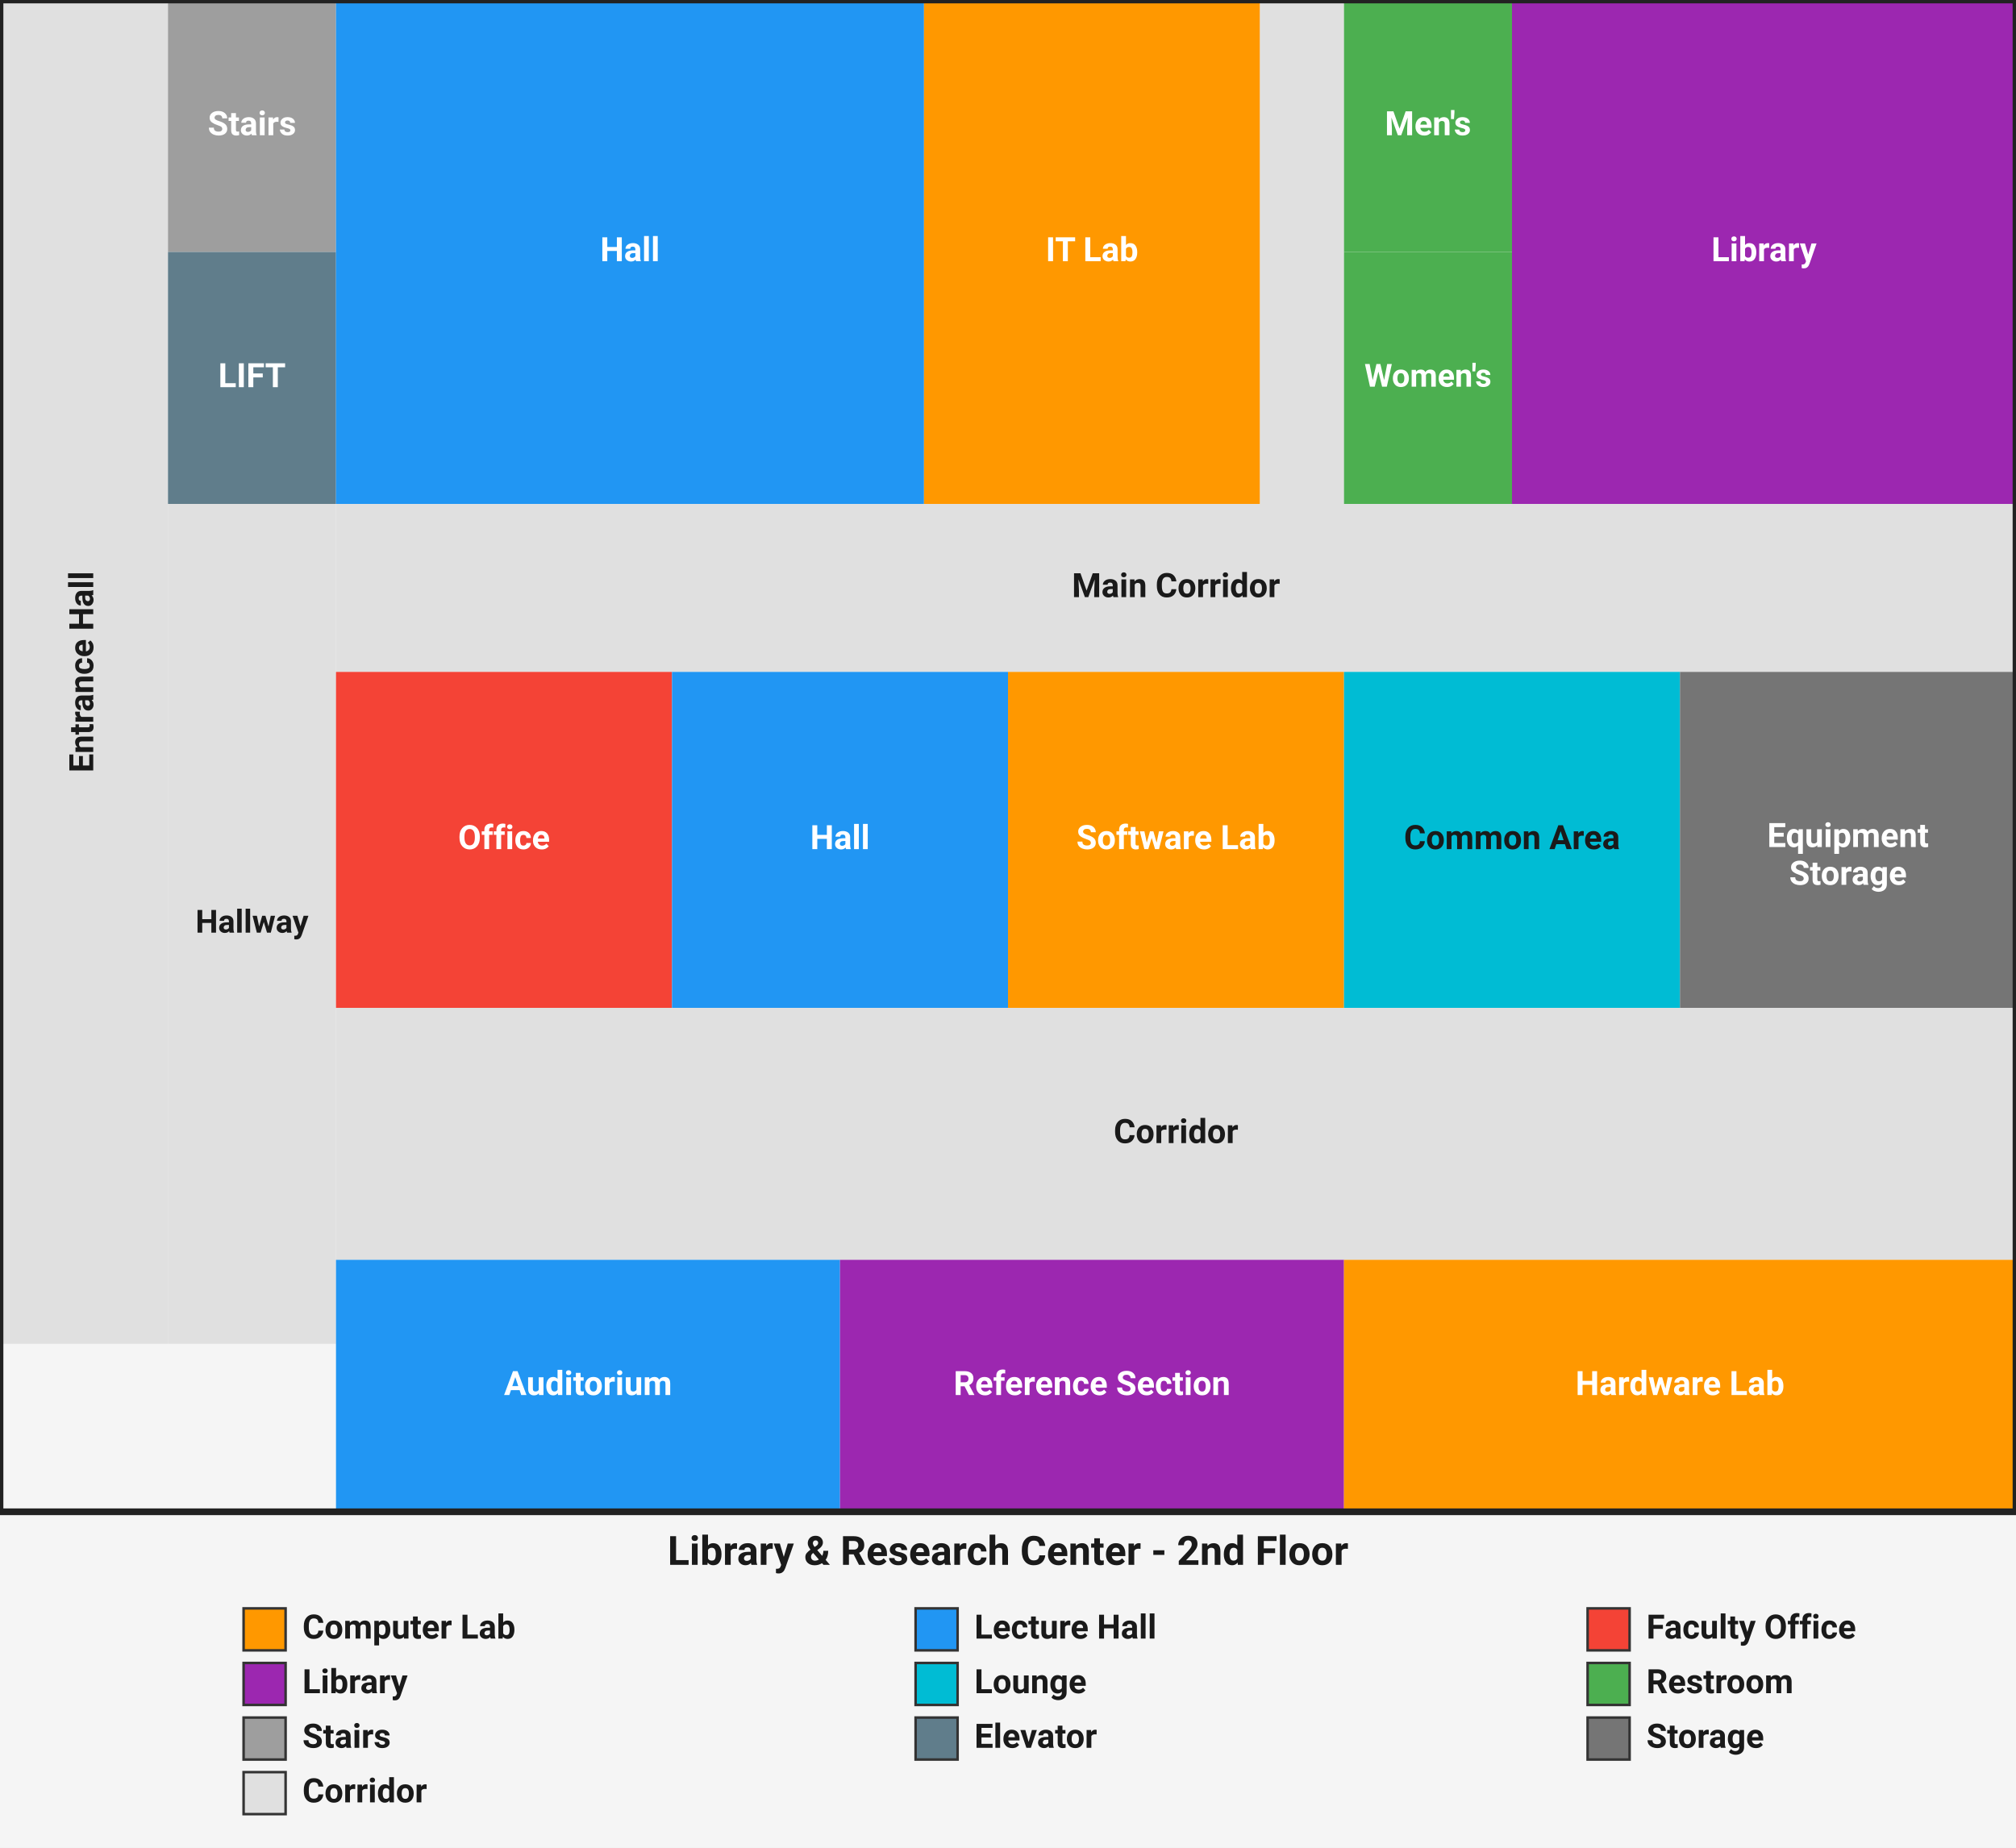
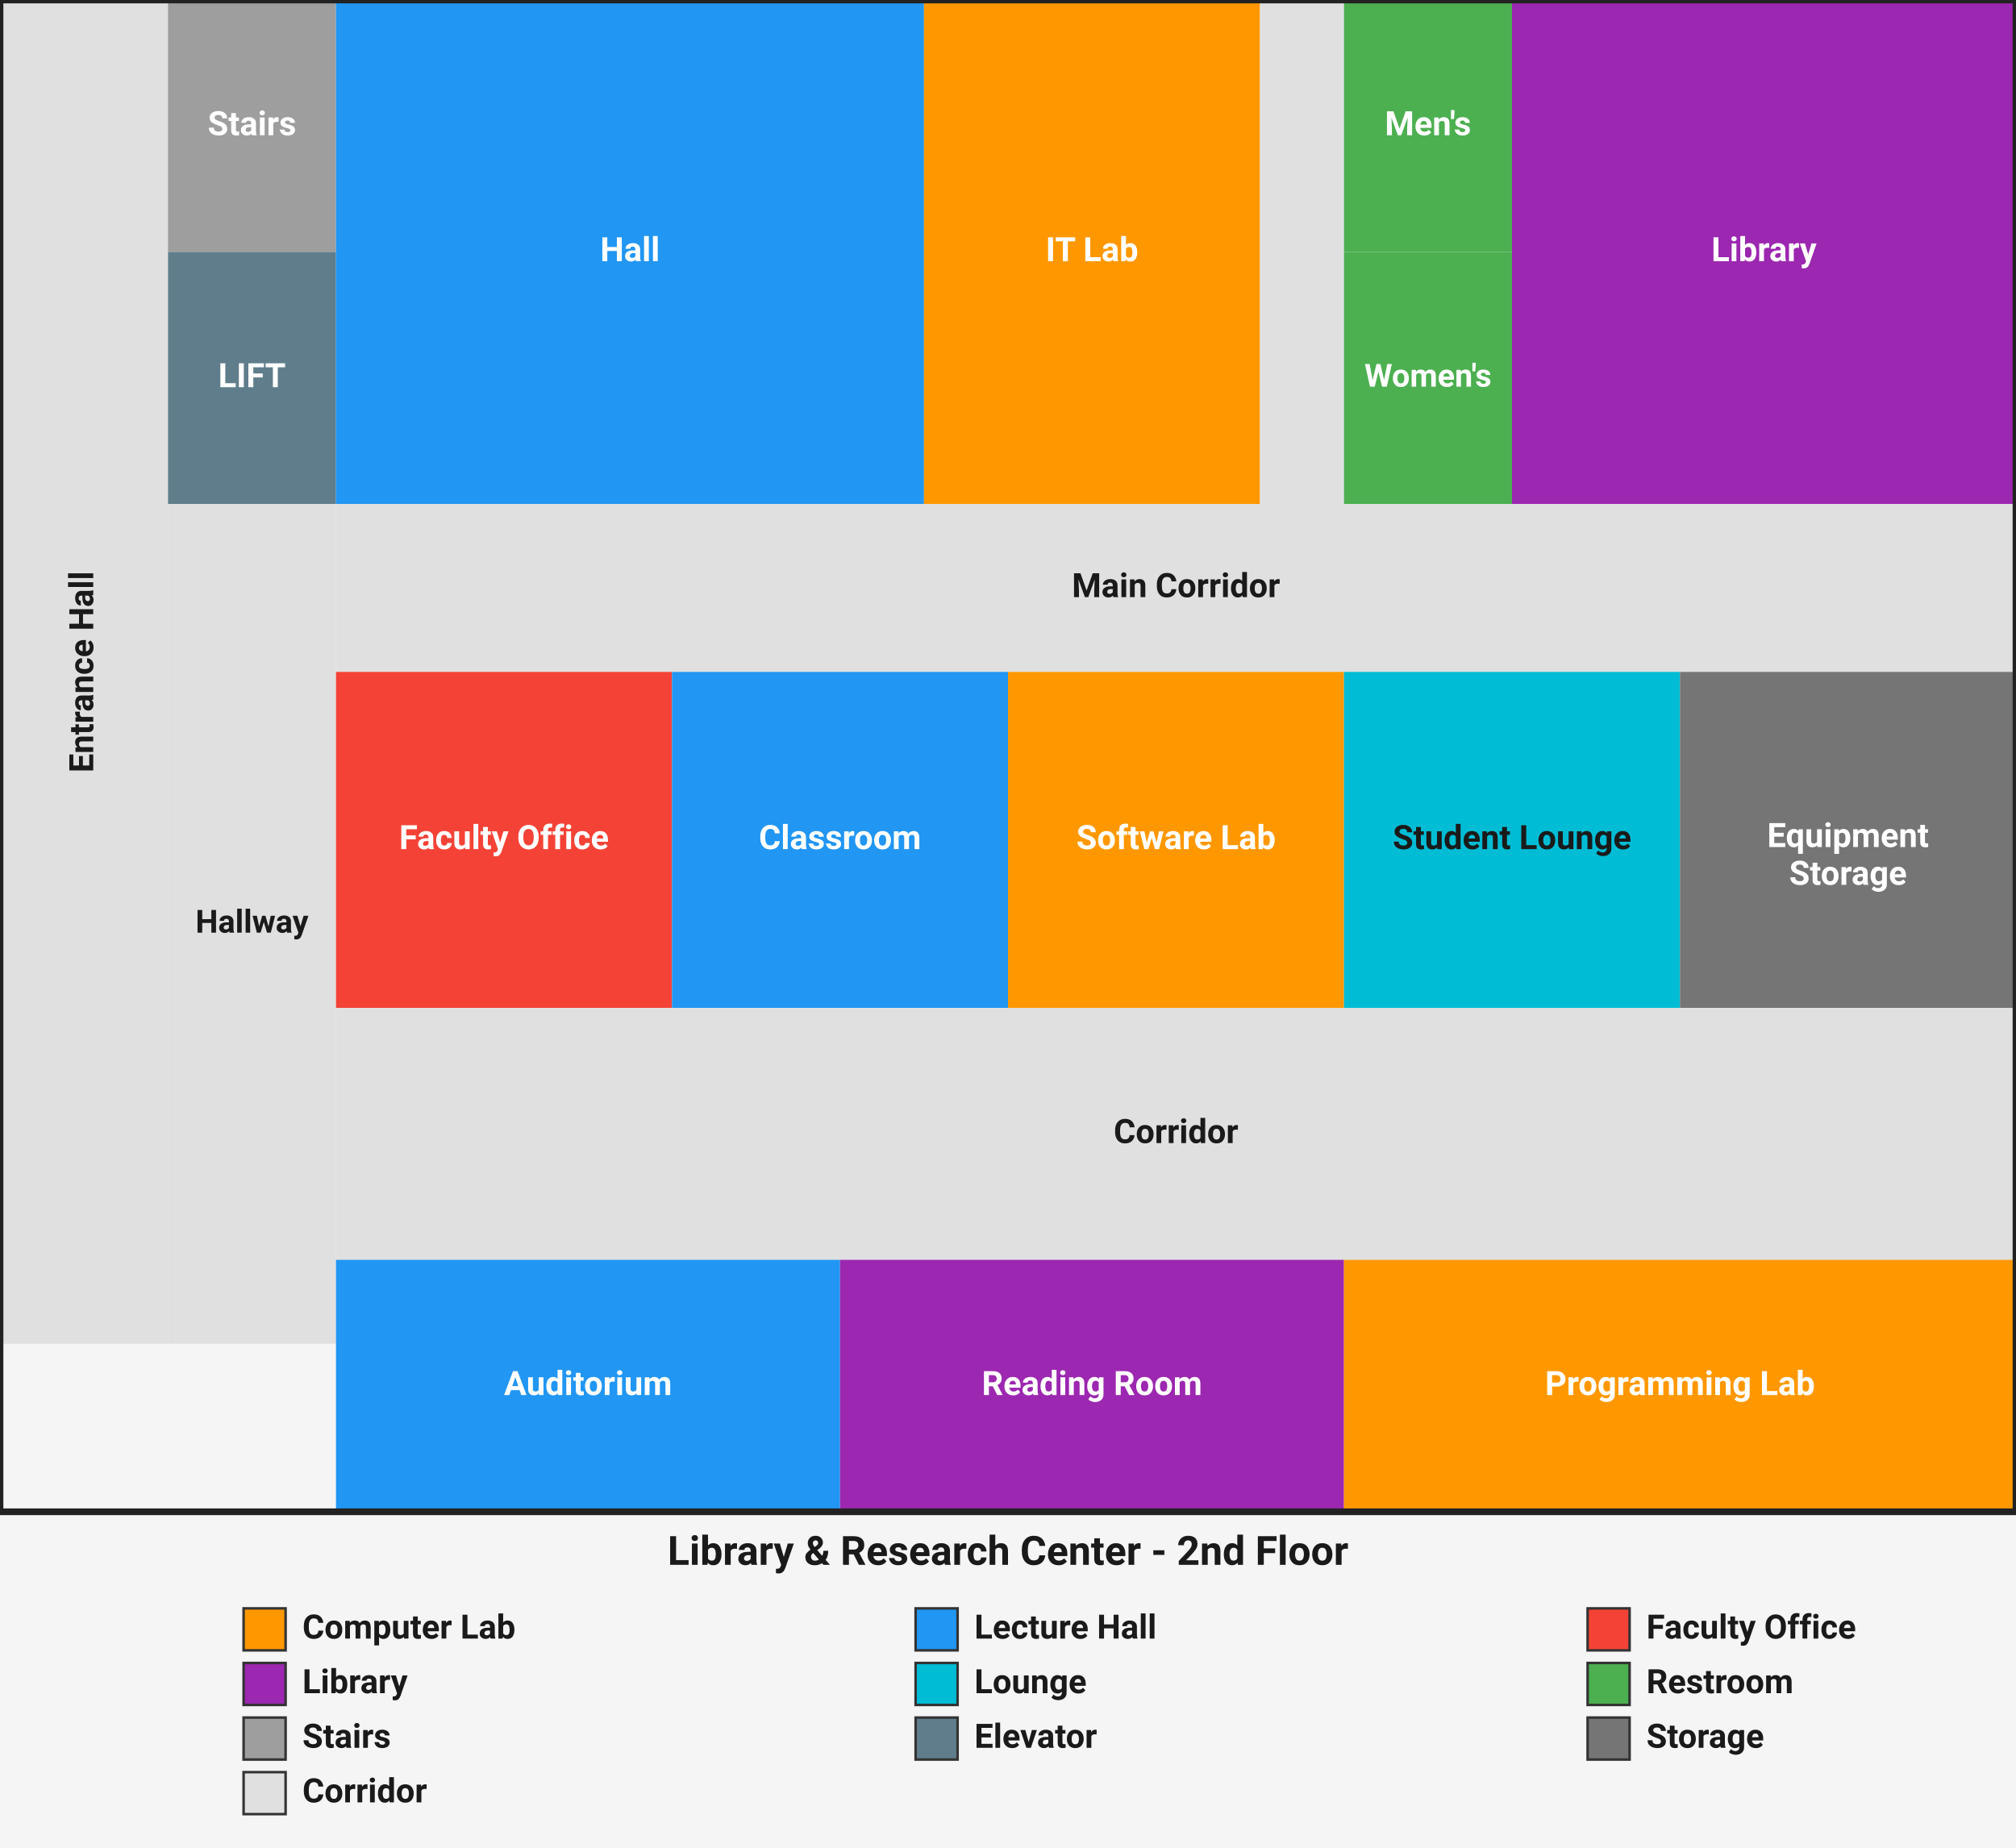
<svg xmlns="http://www.w3.org/2000/svg" viewBox="0 0 2400 2200" width="2400" height="2200" style="display:block; max-width:100%; height:auto;">
  <defs>
    <style>
      text { 
        -webkit-font-smoothing: antialiased;
        -moz-osx-font-smoothing: grayscale;
      }
    </style>
  </defs>
  <rect x="0" y="0" width="2400" height="2200" fill="#f5f5f5" />
  <rect x="0" y="0" width="200" height="1600" fill="#E0E0E0" stroke="none" />
  <text x="100.0" y="800.0" font-family="Roboto,Segoe UI,Arial,sans-serif" font-size="40" font-weight="600" fill="#1a1a1a" text-anchor="middle" dominant-baseline="middle" transform="rotate(-90 100.0 800.0)">
              Entrance Hall
            </text>
  <rect x="200" y="0" width="200" height="300" fill="#9E9E9E" stroke="none" />
  <text x="300.0" y="150.0" font-family="Roboto,Segoe UI,Arial,sans-serif" font-size="40" font-weight="600" fill="white" text-anchor="middle" dominant-baseline="middle">
              Stairs
            </text>
  <rect x="200" y="300" width="200" height="300" fill="#607D8B" stroke="none" />
  <text x="300.0" y="450.0" font-family="Roboto,Segoe UI,Arial,sans-serif" font-size="40" font-weight="600" fill="white" text-anchor="middle" dominant-baseline="middle">
              LIFT
            </text>
  <rect x="200" y="600" width="200" height="1000" fill="#E0E0E0" stroke="none" />
  <text x="300.0" y="1100.0" font-family="Roboto,Segoe UI,Arial,sans-serif" font-size="38" font-weight="600" fill="#1a1a1a" text-anchor="middle" dominant-baseline="middle">
              Hallway
            </text>
  <rect x="400" y="0" width="700" height="600" fill="#2196F3" stroke="none" />
  <text x="750.0" y="300.0" font-family="Roboto,Segoe UI,Arial,sans-serif" font-size="40" font-weight="600" fill="white" text-anchor="middle" dominant-baseline="middle">
              Hall
            </text>
  <rect x="1100" y="0" width="400" height="600" fill="#FF9800" stroke="none" />
  <text x="1300.0" y="300.0" font-family="Roboto,Segoe UI,Arial,sans-serif" font-size="40" font-weight="600" fill="white" text-anchor="middle" dominant-baseline="middle">
              IT Lab
            </text>
  <rect x="1500" y="0" width="100" height="600" fill="#E0E0E0" stroke="none" />
  <rect x="1600" y="0" width="200" height="300" fill="#4CAF50" stroke="none" />
  <text x="1700.0" y="150.0" font-family="Roboto,Segoe UI,Arial,sans-serif" font-size="40" font-weight="600" fill="white" text-anchor="middle" dominant-baseline="middle">
              Men's
            </text>
  <rect x="1600" y="300" width="200" height="300" fill="#4CAF50" stroke="none" />
  <text x="1700.0" y="450.0" font-family="Roboto,Segoe UI,Arial,sans-serif" font-size="38" font-weight="600" fill="white" text-anchor="middle" dominant-baseline="middle">
              Women's
            </text>
  <rect x="1800" y="0" width="600" height="600" fill="#9C27B0" stroke="none" />
  <text x="2100.0" y="300.0" font-family="Roboto,Segoe UI,Arial,sans-serif" font-size="40" font-weight="600" fill="white" text-anchor="middle" dominant-baseline="middle">
              Library
            </text>
  <rect x="400" y="600" width="2000" height="200" fill="#E0E0E0" stroke="none" />
  <text x="1400.0" y="700.0" font-family="Roboto,Segoe UI,Arial,sans-serif" font-size="40" font-weight="600" fill="#1a1a1a" text-anchor="middle" dominant-baseline="middle">
              Main Corridor
            </text>
  <rect x="400" y="800" width="400" height="400" fill="#F44336" stroke="none" />
  <text x="600.0" y="1000.0" font-family="Roboto,Segoe UI,Arial,sans-serif" font-size="40" font-weight="600" fill="white" text-anchor="middle" dominant-baseline="middle">
-               Office
+               Faculty Office
            </text>
  <rect x="800" y="800" width="400" height="400" fill="#2196F3" stroke="none" />
  <text x="1000.0" y="1000.0" font-family="Roboto,Segoe UI,Arial,sans-serif" font-size="40" font-weight="600" fill="white" text-anchor="middle" dominant-baseline="middle">
-               Hall
+               Classroom
            </text>
  <rect x="1200" y="800" width="400" height="400" fill="#FF9800" stroke="none" />
  <text x="1400.0" y="1000.0" font-family="Roboto,Segoe UI,Arial,sans-serif" font-size="40" font-weight="600" fill="white" text-anchor="middle" dominant-baseline="middle">
              Software Lab
            </text>
  <rect x="1600" y="800" width="400" height="400" fill="#00BCD4" stroke="none" />
  <text x="1800.0" y="1000.0" font-family="Roboto,Segoe UI,Arial,sans-serif" font-size="40" font-weight="600" fill="#1a1a1a" text-anchor="middle" dominant-baseline="middle">
-               Common Area
+               Student Lounge
            </text>
  <rect x="2000" y="800" width="400" height="400" fill="#757575" stroke="none" />
  <g>
    <text x="2200.0" y="997.5" font-family="Roboto,Segoe UI,Arial,sans-serif" font-size="40" font-weight="600" fill="white" text-anchor="middle" dominant-baseline="middle">
                  Equipment
                </text>
    <text x="2200.0" y="1042.5" font-family="Roboto,Segoe UI,Arial,sans-serif" font-size="40" font-weight="600" fill="white" text-anchor="middle" dominant-baseline="middle">
                  Storage
                </text>
  </g>
  <rect x="400" y="1200" width="2000" height="300" fill="#E0E0E0" stroke="none" />
  <text x="1400.0" y="1350.0" font-family="Roboto,Segoe UI,Arial,sans-serif" font-size="40" font-weight="600" fill="#1a1a1a" text-anchor="middle" dominant-baseline="middle">
              Corridor
            </text>
  <rect x="400" y="1500" width="600" height="300" fill="#2196F3" stroke="none" />
  <text x="700.0" y="1650.0" font-family="Roboto,Segoe UI,Arial,sans-serif" font-size="40" font-weight="600" fill="white" text-anchor="middle" dominant-baseline="middle">
              Auditorium
            </text>
  <rect x="1000" y="1500" width="600" height="300" fill="#9C27B0" stroke="none" />
  <text x="1300.0" y="1650.0" font-family="Roboto,Segoe UI,Arial,sans-serif" font-size="40" font-weight="600" fill="white" text-anchor="middle" dominant-baseline="middle">
-               Reference Section
+               Reading Room
            </text>
  <rect x="1600" y="1500" width="800" height="300" fill="#FF9800" stroke="none" />
  <text x="2000.0" y="1650.0" font-family="Roboto,Segoe UI,Arial,sans-serif" font-size="40" font-weight="600" fill="white" text-anchor="middle" dominant-baseline="middle">
-               Hardware Lab
+               Programming Lab
            </text>
  <rect x="0" y="0" width="2400" height="1800" fill="none" stroke="#222" stroke-width="8" />
  <text x="1200.0" y="1850" font-family="Roboto,Segoe UI,Arial,sans-serif" font-size="48" font-weight="700" fill="#1a1a1a" text-anchor="middle" dominant-baseline="middle">
          Library &amp; Research Center - 2nd Floor
        </text>
  <rect x="290.0" y="1915.0" width="50" height="50" fill="#FF9800" stroke="#333" stroke-width="3" />
  <text x="360.0" y="1940" font-family="Roboto,Segoe UI,Arial,sans-serif" font-size="40" font-weight="700" fill="#1a1a1a" text-anchor="start" dominant-baseline="middle">
          Computer Lab
        </text>
  <rect x="1090.0" y="1915.0" width="50" height="50" fill="#2196F3" stroke="#333" stroke-width="3" />
  <text x="1160.0" y="1940" font-family="Roboto,Segoe UI,Arial,sans-serif" font-size="40" font-weight="700" fill="#1a1a1a" text-anchor="start" dominant-baseline="middle">
          Lecture Hall
        </text>
  <rect x="1890.0" y="1915.0" width="50" height="50" fill="#F44336" stroke="#333" stroke-width="3" />
  <text x="1960.0" y="1940" font-family="Roboto,Segoe UI,Arial,sans-serif" font-size="40" font-weight="700" fill="#1a1a1a" text-anchor="start" dominant-baseline="middle">
          Faculty Office
        </text>
  <rect x="290.0" y="1980.0" width="50" height="50" fill="#9C27B0" stroke="#333" stroke-width="3" />
  <text x="360.0" y="2005" font-family="Roboto,Segoe UI,Arial,sans-serif" font-size="40" font-weight="700" fill="#1a1a1a" text-anchor="start" dominant-baseline="middle">
          Library
        </text>
  <rect x="1090.0" y="1980.0" width="50" height="50" fill="#00BCD4" stroke="#333" stroke-width="3" />
  <text x="1160.0" y="2005" font-family="Roboto,Segoe UI,Arial,sans-serif" font-size="40" font-weight="700" fill="#1a1a1a" text-anchor="start" dominant-baseline="middle">
          Lounge
        </text>
  <rect x="1890.0" y="1980.0" width="50" height="50" fill="#4CAF50" stroke="#333" stroke-width="3" />
  <text x="1960.0" y="2005" font-family="Roboto,Segoe UI,Arial,sans-serif" font-size="40" font-weight="700" fill="#1a1a1a" text-anchor="start" dominant-baseline="middle">
          Restroom
        </text>
  <rect x="290.0" y="2045.0" width="50" height="50" fill="#9E9E9E" stroke="#333" stroke-width="3" />
  <text x="360.0" y="2070" font-family="Roboto,Segoe UI,Arial,sans-serif" font-size="40" font-weight="700" fill="#1a1a1a" text-anchor="start" dominant-baseline="middle">
          Stairs
        </text>
  <rect x="1090.0" y="2045.0" width="50" height="50" fill="#607D8B" stroke="#333" stroke-width="3" />
  <text x="1160.0" y="2070" font-family="Roboto,Segoe UI,Arial,sans-serif" font-size="40" font-weight="700" fill="#1a1a1a" text-anchor="start" dominant-baseline="middle">
          Elevator
        </text>
  <rect x="1890.0" y="2045.0" width="50" height="50" fill="#757575" stroke="#333" stroke-width="3" />
  <text x="1960.0" y="2070" font-family="Roboto,Segoe UI,Arial,sans-serif" font-size="40" font-weight="700" fill="#1a1a1a" text-anchor="start" dominant-baseline="middle">
          Storage
        </text>
  <rect x="290.0" y="2110.0" width="50" height="50" fill="#E0E0E0" stroke="#333" stroke-width="3" />
  <text x="360.0" y="2135" font-family="Roboto,Segoe UI,Arial,sans-serif" font-size="40" font-weight="700" fill="#1a1a1a" text-anchor="start" dominant-baseline="middle">
          Corridor
        </text>
</svg>
